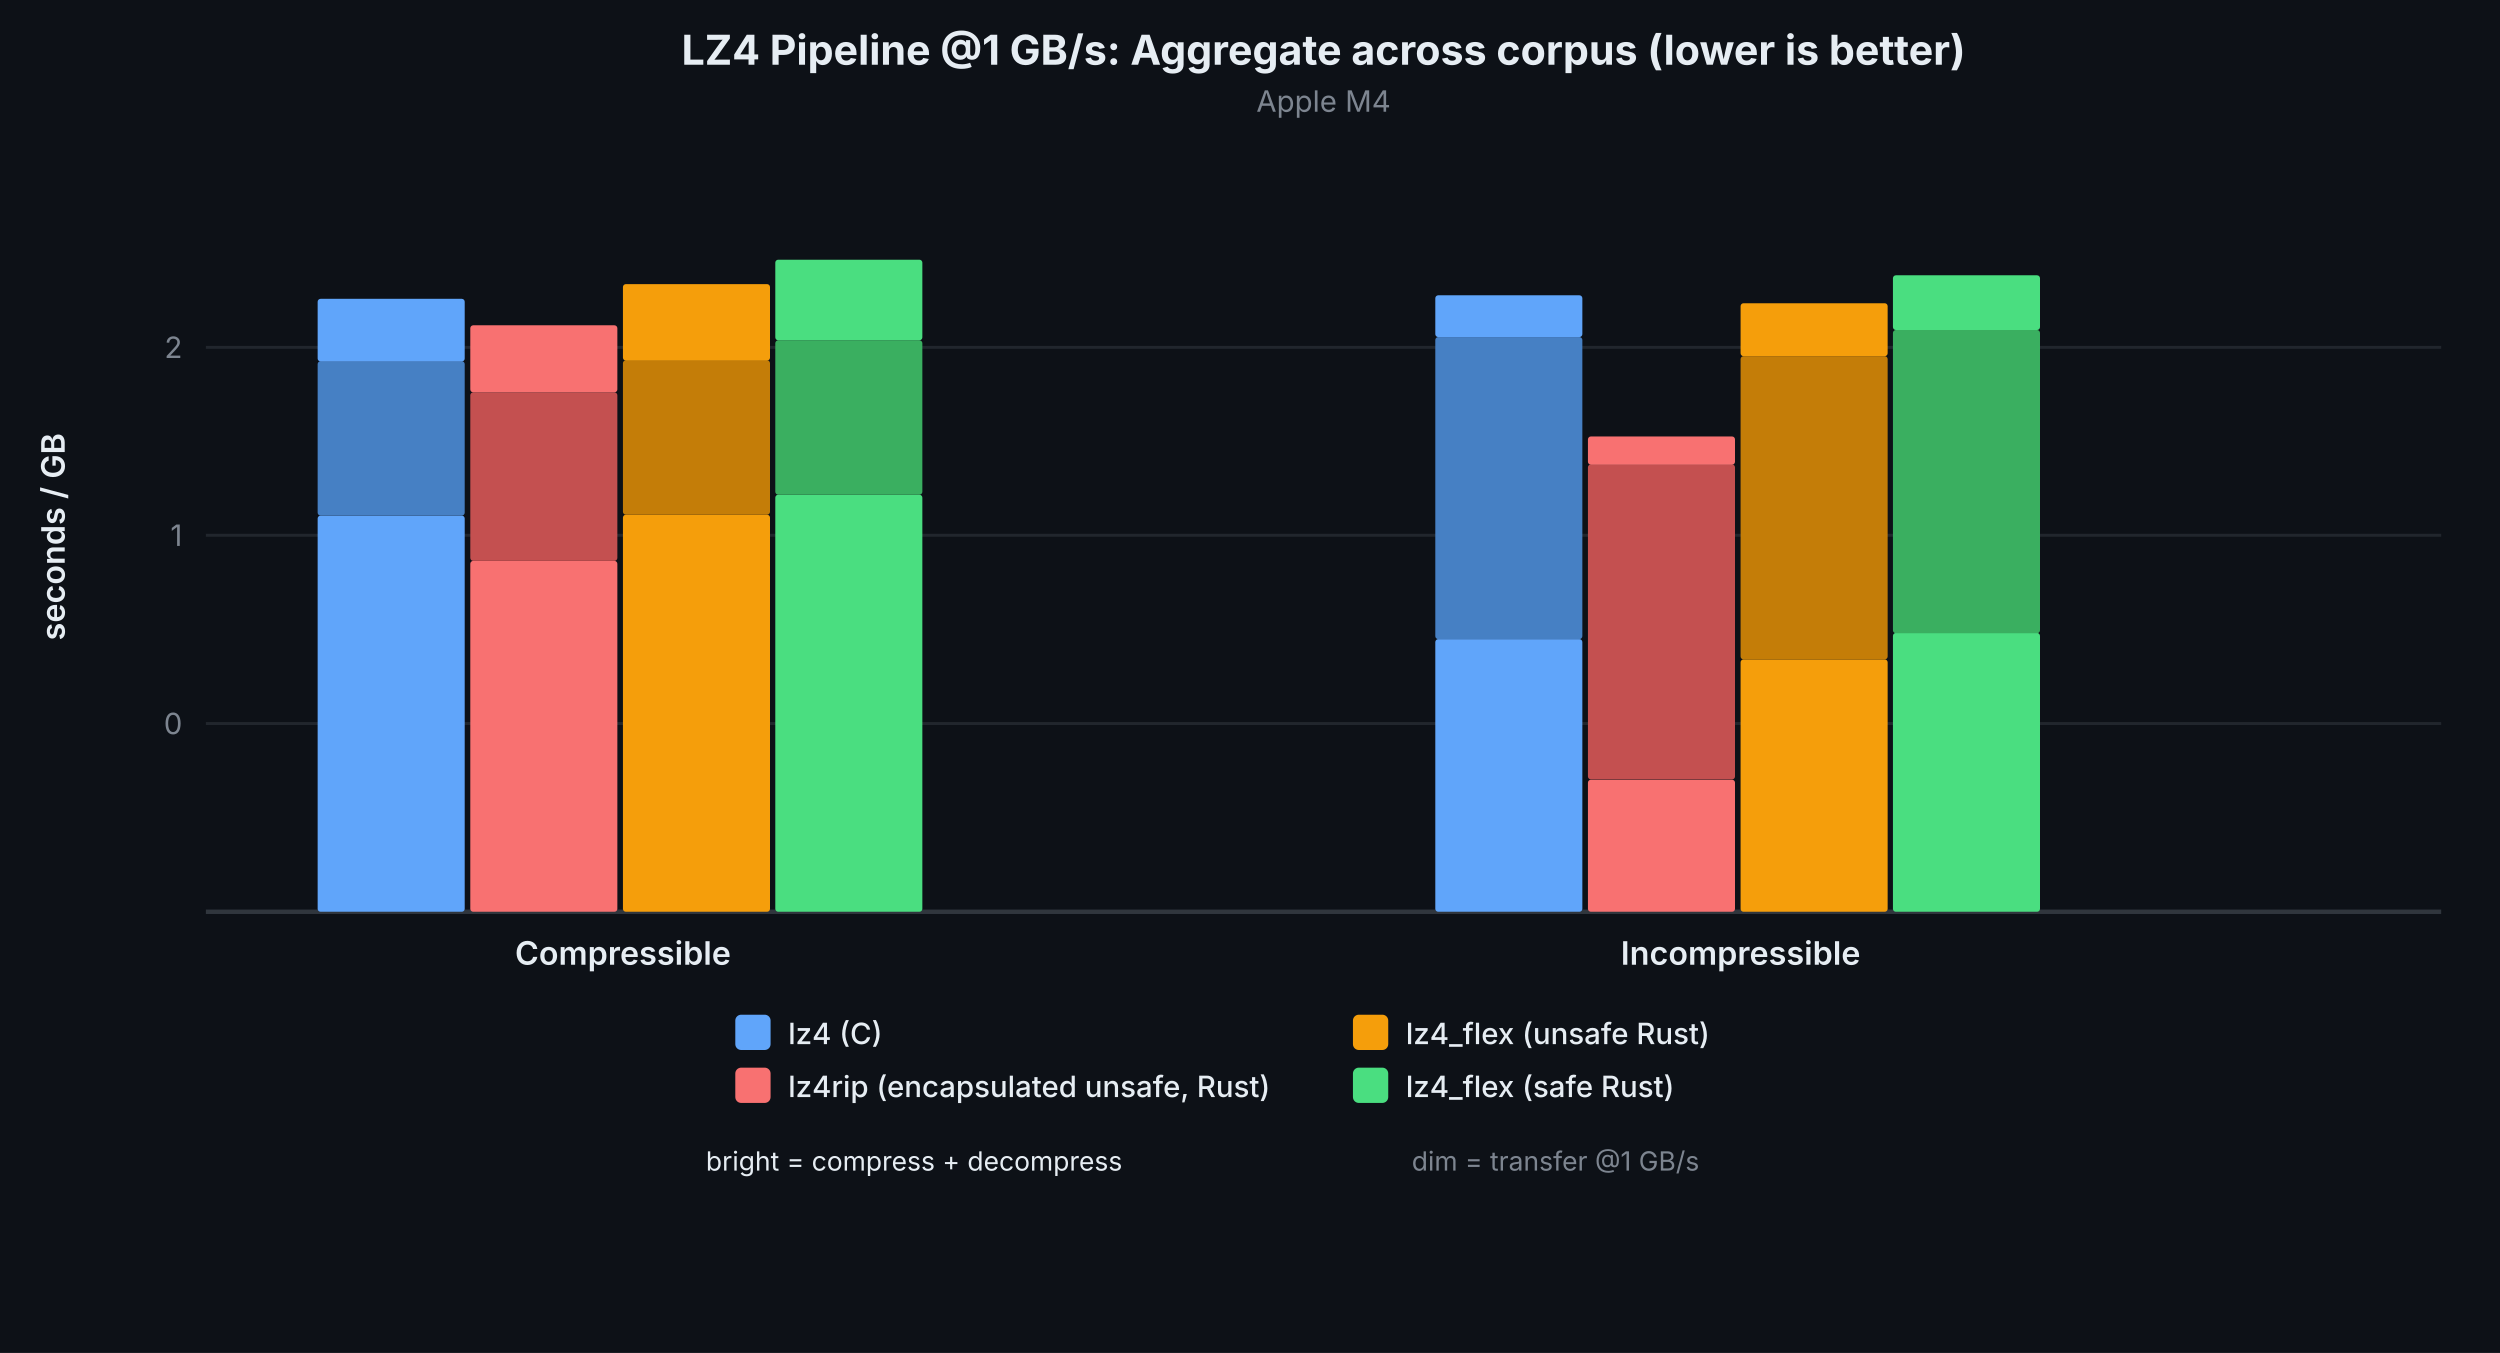
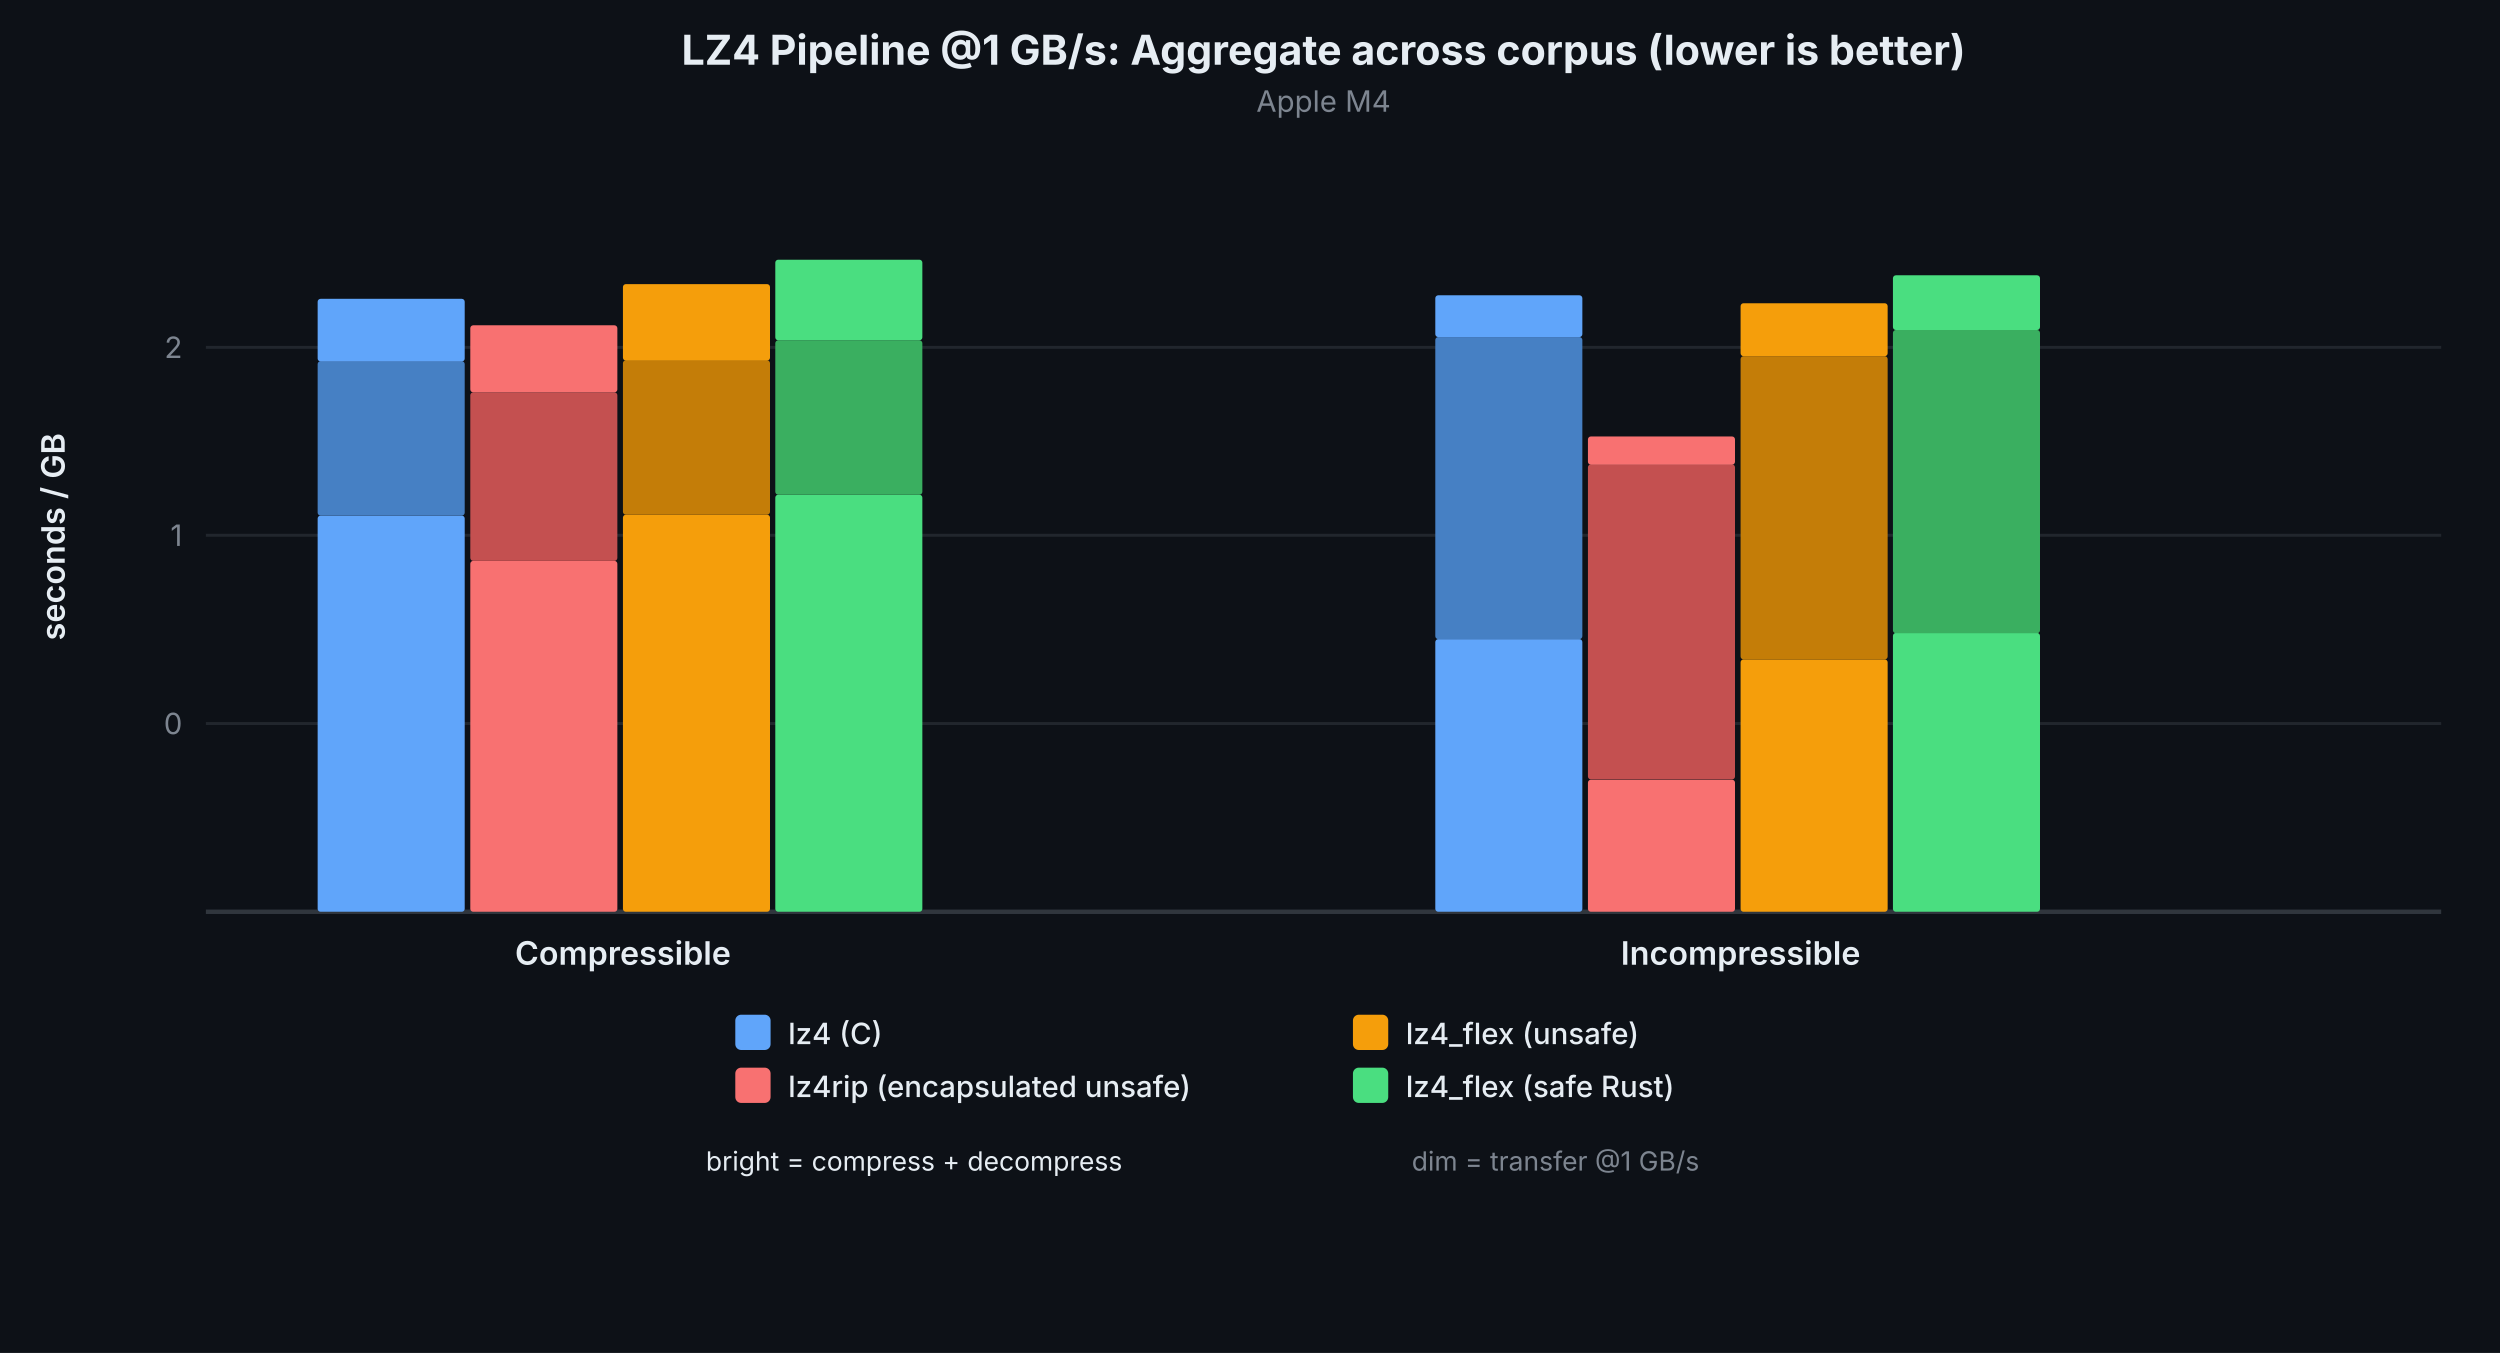
<svg xmlns="http://www.w3.org/2000/svg" viewBox="0 0 850 460" font-family="system-ui, -apple-system, sans-serif">
  <rect width="850" height="460" fill="#0d1117" />
  <text x="450.0" y="22" text-anchor="middle" fill="#e6edf3" font-size="14" font-weight="700">LZ4 Pipeline @1 GB/s: Aggregate across corpus (lower is better)</text>
  <text x="450.0" y="38" text-anchor="middle" fill="#7d8590" font-size="10">Apple M4</text>
  <line x1="70" y1="246.0" x2="830" y2="246.0" stroke="#21262d" stroke-width="1" />
  <text x="62" y="246.0" text-anchor="end" dominant-baseline="middle" fill="#7d8590" font-size="10">0</text>
  <line x1="70" y1="182.0" x2="830" y2="182.0" stroke="#21262d" stroke-width="1" />
  <text x="62" y="182.0" text-anchor="end" dominant-baseline="middle" fill="#7d8590" font-size="10">1</text>
  <line x1="70" y1="118.1" x2="830" y2="118.1" stroke="#21262d" stroke-width="1" />
  <text x="62" y="118.1" text-anchor="end" dominant-baseline="middle" fill="#7d8590" font-size="10">2</text>
  <line x1="70" y1="310" x2="830" y2="310" stroke="#30363d" stroke-width="1.5" />
  <text x="22" y="182.5" text-anchor="middle" fill="#e6edf3" font-size="11" font-weight="600" transform="rotate(-90,22,182.5)">seconds / GB</text>
  <rect x="108.0" y="175.3" width="50.0" height="134.7" fill="#60a5fa" rx="1" />
  <rect x="108.0" y="122.8" width="50.0" height="52.5" fill="#4680c4" rx="1" />
  <rect x="108.0" y="101.6" width="50.0" height="21.3" fill="#60a5fa" rx="1" />
  <rect x="159.9" y="190.7" width="50.0" height="119.3" fill="#f87171" rx="1" />
  <rect x="159.9" y="133.4" width="50.0" height="57.3" fill="#c45050" rx="1" />
  <rect x="159.9" y="110.6" width="50.0" height="22.8" fill="#f87171" rx="1" />
  <rect x="211.8" y="175.0" width="50.0" height="135.0" fill="#f59e0b" rx="1" />
  <rect x="211.8" y="122.5" width="50.0" height="52.5" fill="#c47d08" rx="1" />
  <rect x="211.8" y="96.6" width="50.0" height="26.0" fill="#f59e0b" rx="1" />
  <rect x="263.6" y="168.2" width="50.0" height="141.8" fill="#4ade80" rx="1" />
  <rect x="263.6" y="115.7" width="50.0" height="52.5" fill="#3aaf60" rx="1" />
  <rect x="263.6" y="88.3" width="50.0" height="27.4" fill="#4ade80" rx="1" />
  <text x="211.8" y="328" text-anchor="middle" fill="#e6edf3" font-size="11" font-weight="600">Compressible</text>
  <rect x="488.0" y="217.3" width="50.0" height="92.7" fill="#60a5fa" rx="1" />
  <rect x="488.0" y="114.6" width="50.0" height="102.7" fill="#4680c4" rx="1" />
  <rect x="488.0" y="100.4" width="50.0" height="14.2" fill="#60a5fa" rx="1" />
  <rect x="539.9" y="265.1" width="50.0" height="44.9" fill="#f87171" rx="1" />
  <rect x="539.9" y="157.9" width="50.0" height="107.1" fill="#c45050" rx="1" />
  <rect x="539.9" y="148.4" width="50.0" height="9.6" fill="#f87171" rx="1" />
  <rect x="591.8" y="224.2" width="50.0" height="85.8" fill="#f59e0b" rx="1" />
  <rect x="591.8" y="121.1" width="50.0" height="103.1" fill="#c47d08" rx="1" />
  <rect x="591.8" y="103.1" width="50.0" height="18.0" fill="#f59e0b" rx="1" />
  <rect x="643.6" y="215.2" width="50.0" height="94.8" fill="#4ade80" rx="1" />
  <rect x="643.6" y="112.2" width="50.0" height="103.1" fill="#3aaf60" rx="1" />
  <rect x="643.6" y="93.6" width="50.0" height="18.6" fill="#4ade80" rx="1" />
  <text x="591.8" y="328" text-anchor="middle" fill="#e6edf3" font-size="11" font-weight="600">Incompressible</text>
  <rect x="250" y="345" width="12" height="12" fill="#60a5fa" rx="2" />
  <text x="268" y="355" fill="#e6edf3" font-size="10" font-weight="500">lz4 (C)</text>
  <rect x="250" y="363" width="12" height="12" fill="#f87171" rx="2" />
-   <text x="268" y="373" fill="#e6edf3" font-size="10" font-weight="500">lz4rip (encapsulated unsafe, Rust)</text>
+   <text x="268" y="373" fill="#e6edf3" font-size="10" font-weight="500">lz4rip (encapsulated unsafe)</text>
  <rect x="460" y="345" width="12" height="12" fill="#f59e0b" rx="2" />
-   <text x="478" y="355" fill="#e6edf3" font-size="10" font-weight="500">lz4_flex (unsafe Rust)</text>
+   <text x="478" y="355" fill="#e6edf3" font-size="10" font-weight="500">lz4_flex (unsafe)</text>
  <rect x="460" y="363" width="12" height="12" fill="#4ade80" rx="2" />
  <text x="478" y="373" fill="#e6edf3" font-size="10" font-weight="500">lz4_flex (safe Rust)</text>
  <text x="240" y="398" fill="#e6edf3" font-size="9">bright = compress + decompress</text>
  <text x="480" y="398" fill="#7d8590" font-size="9">dim = transfer @1 GB/s</text>
</svg>
